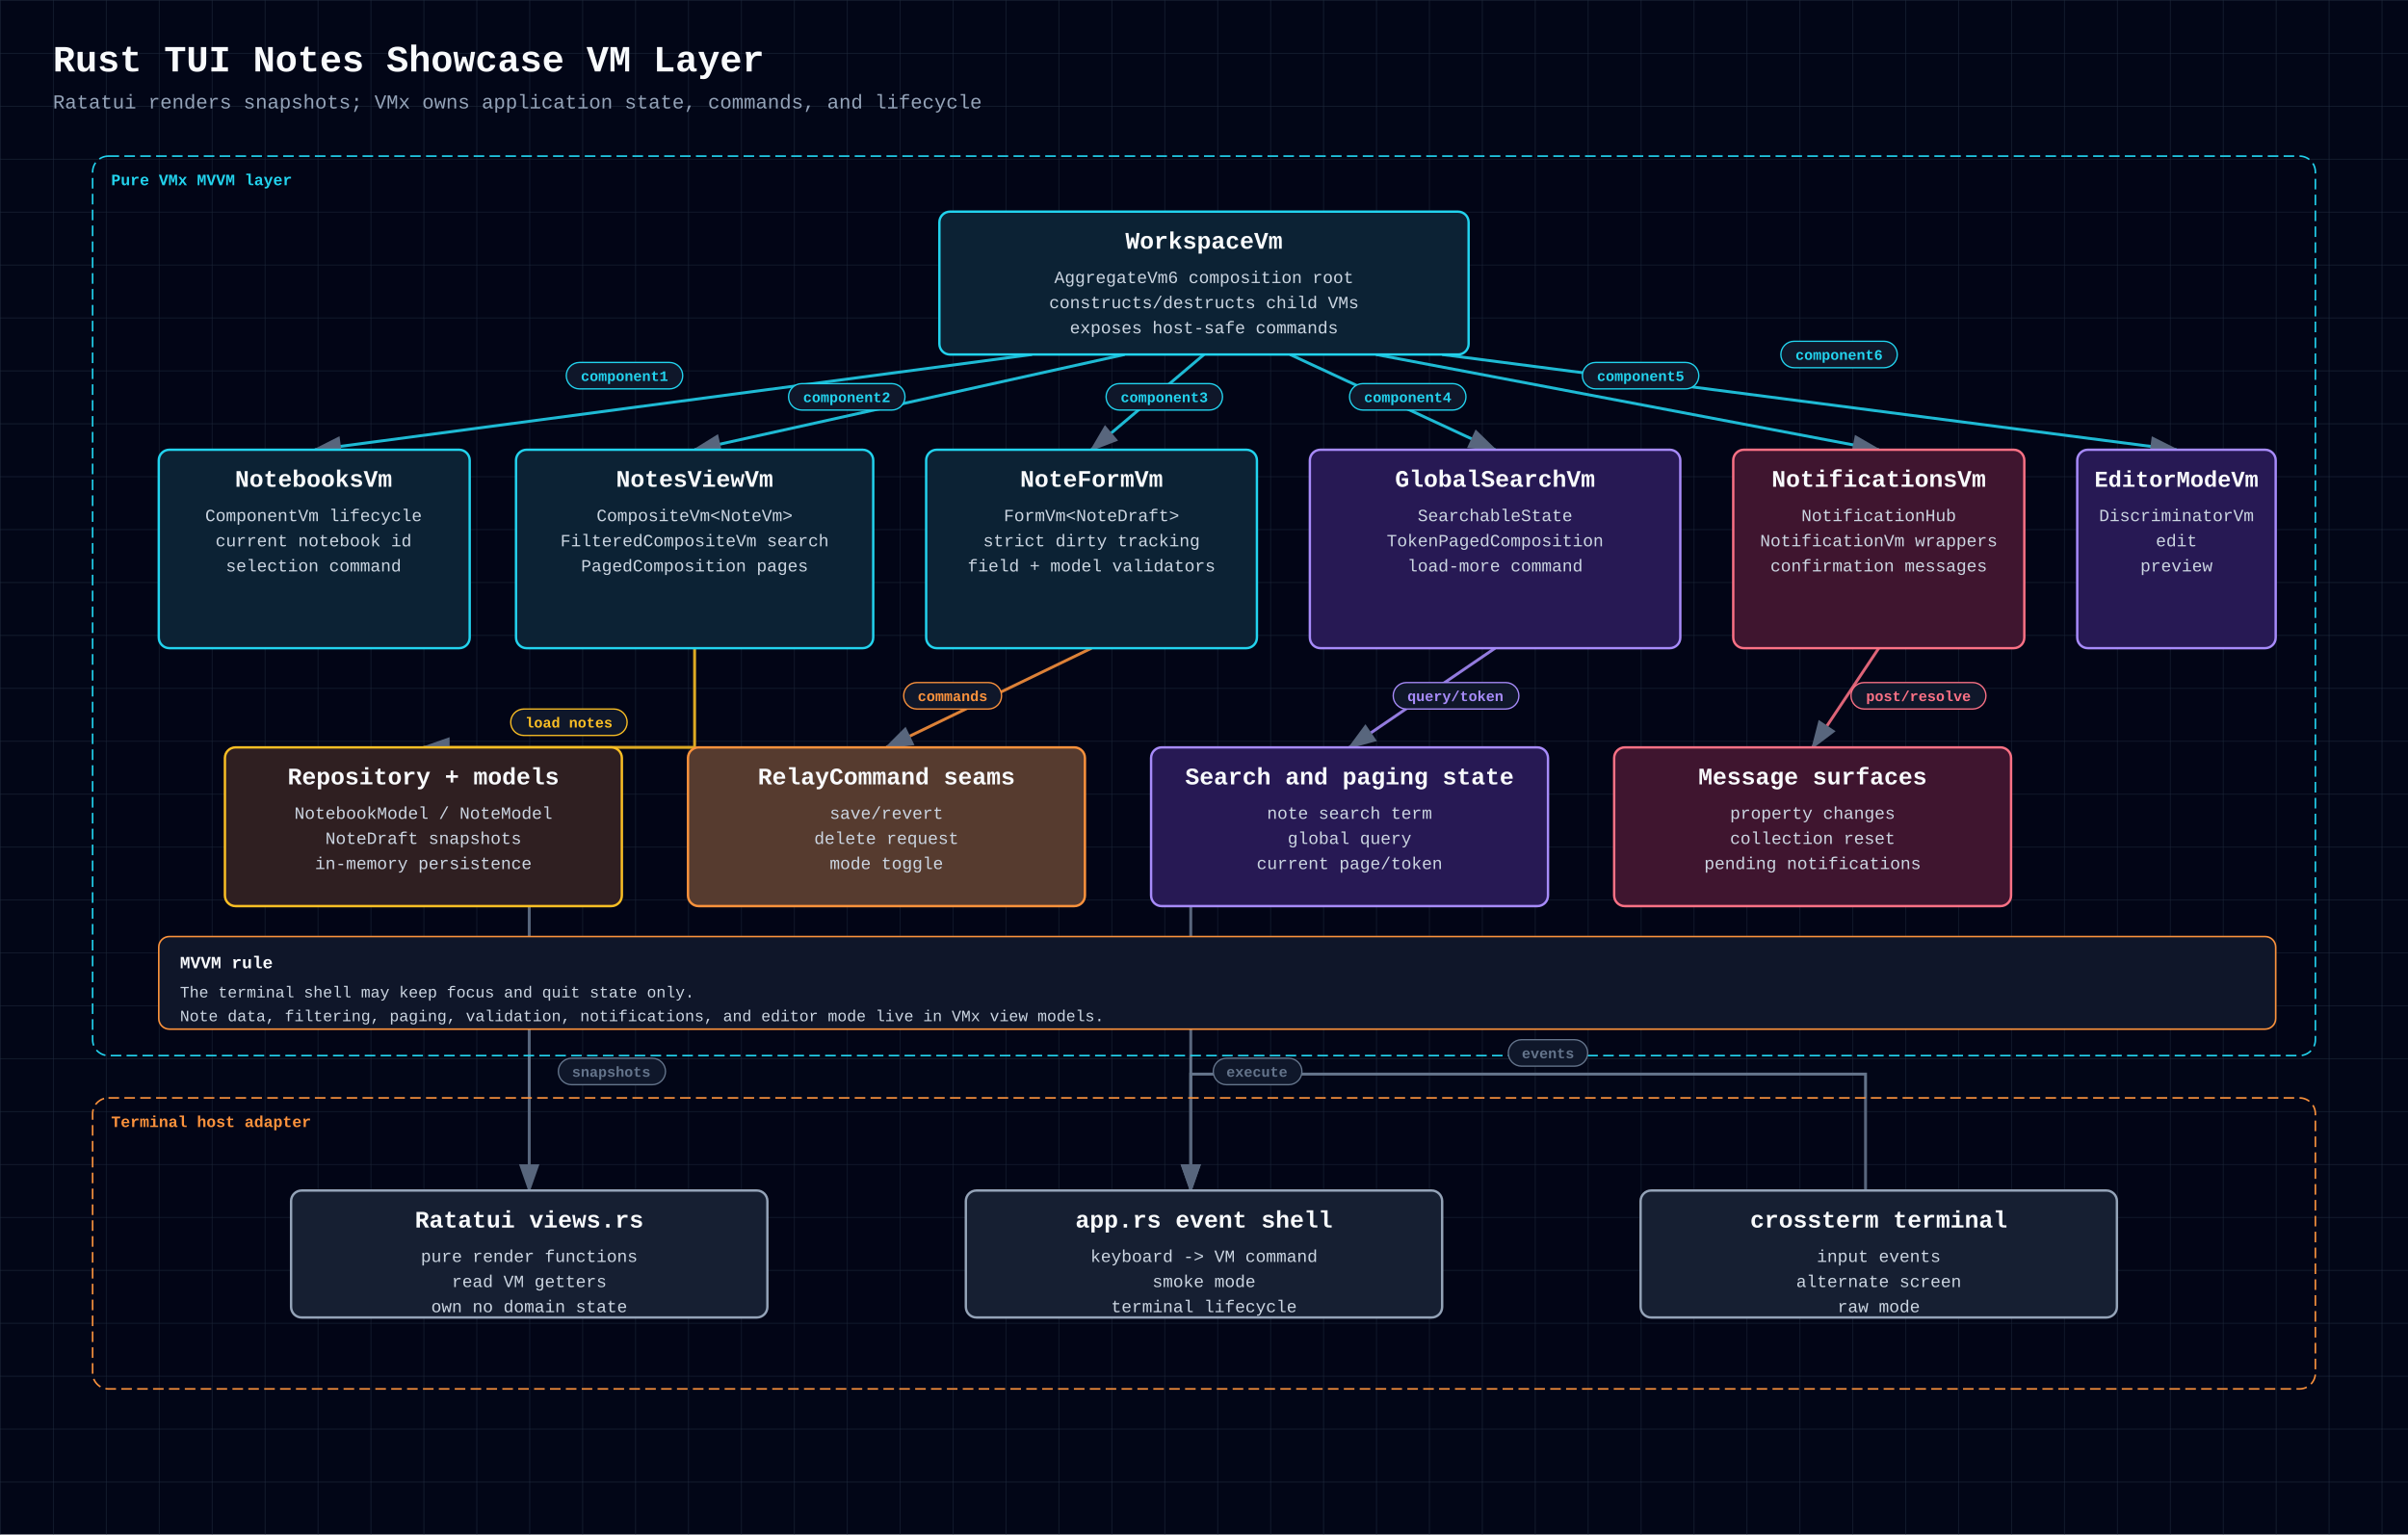
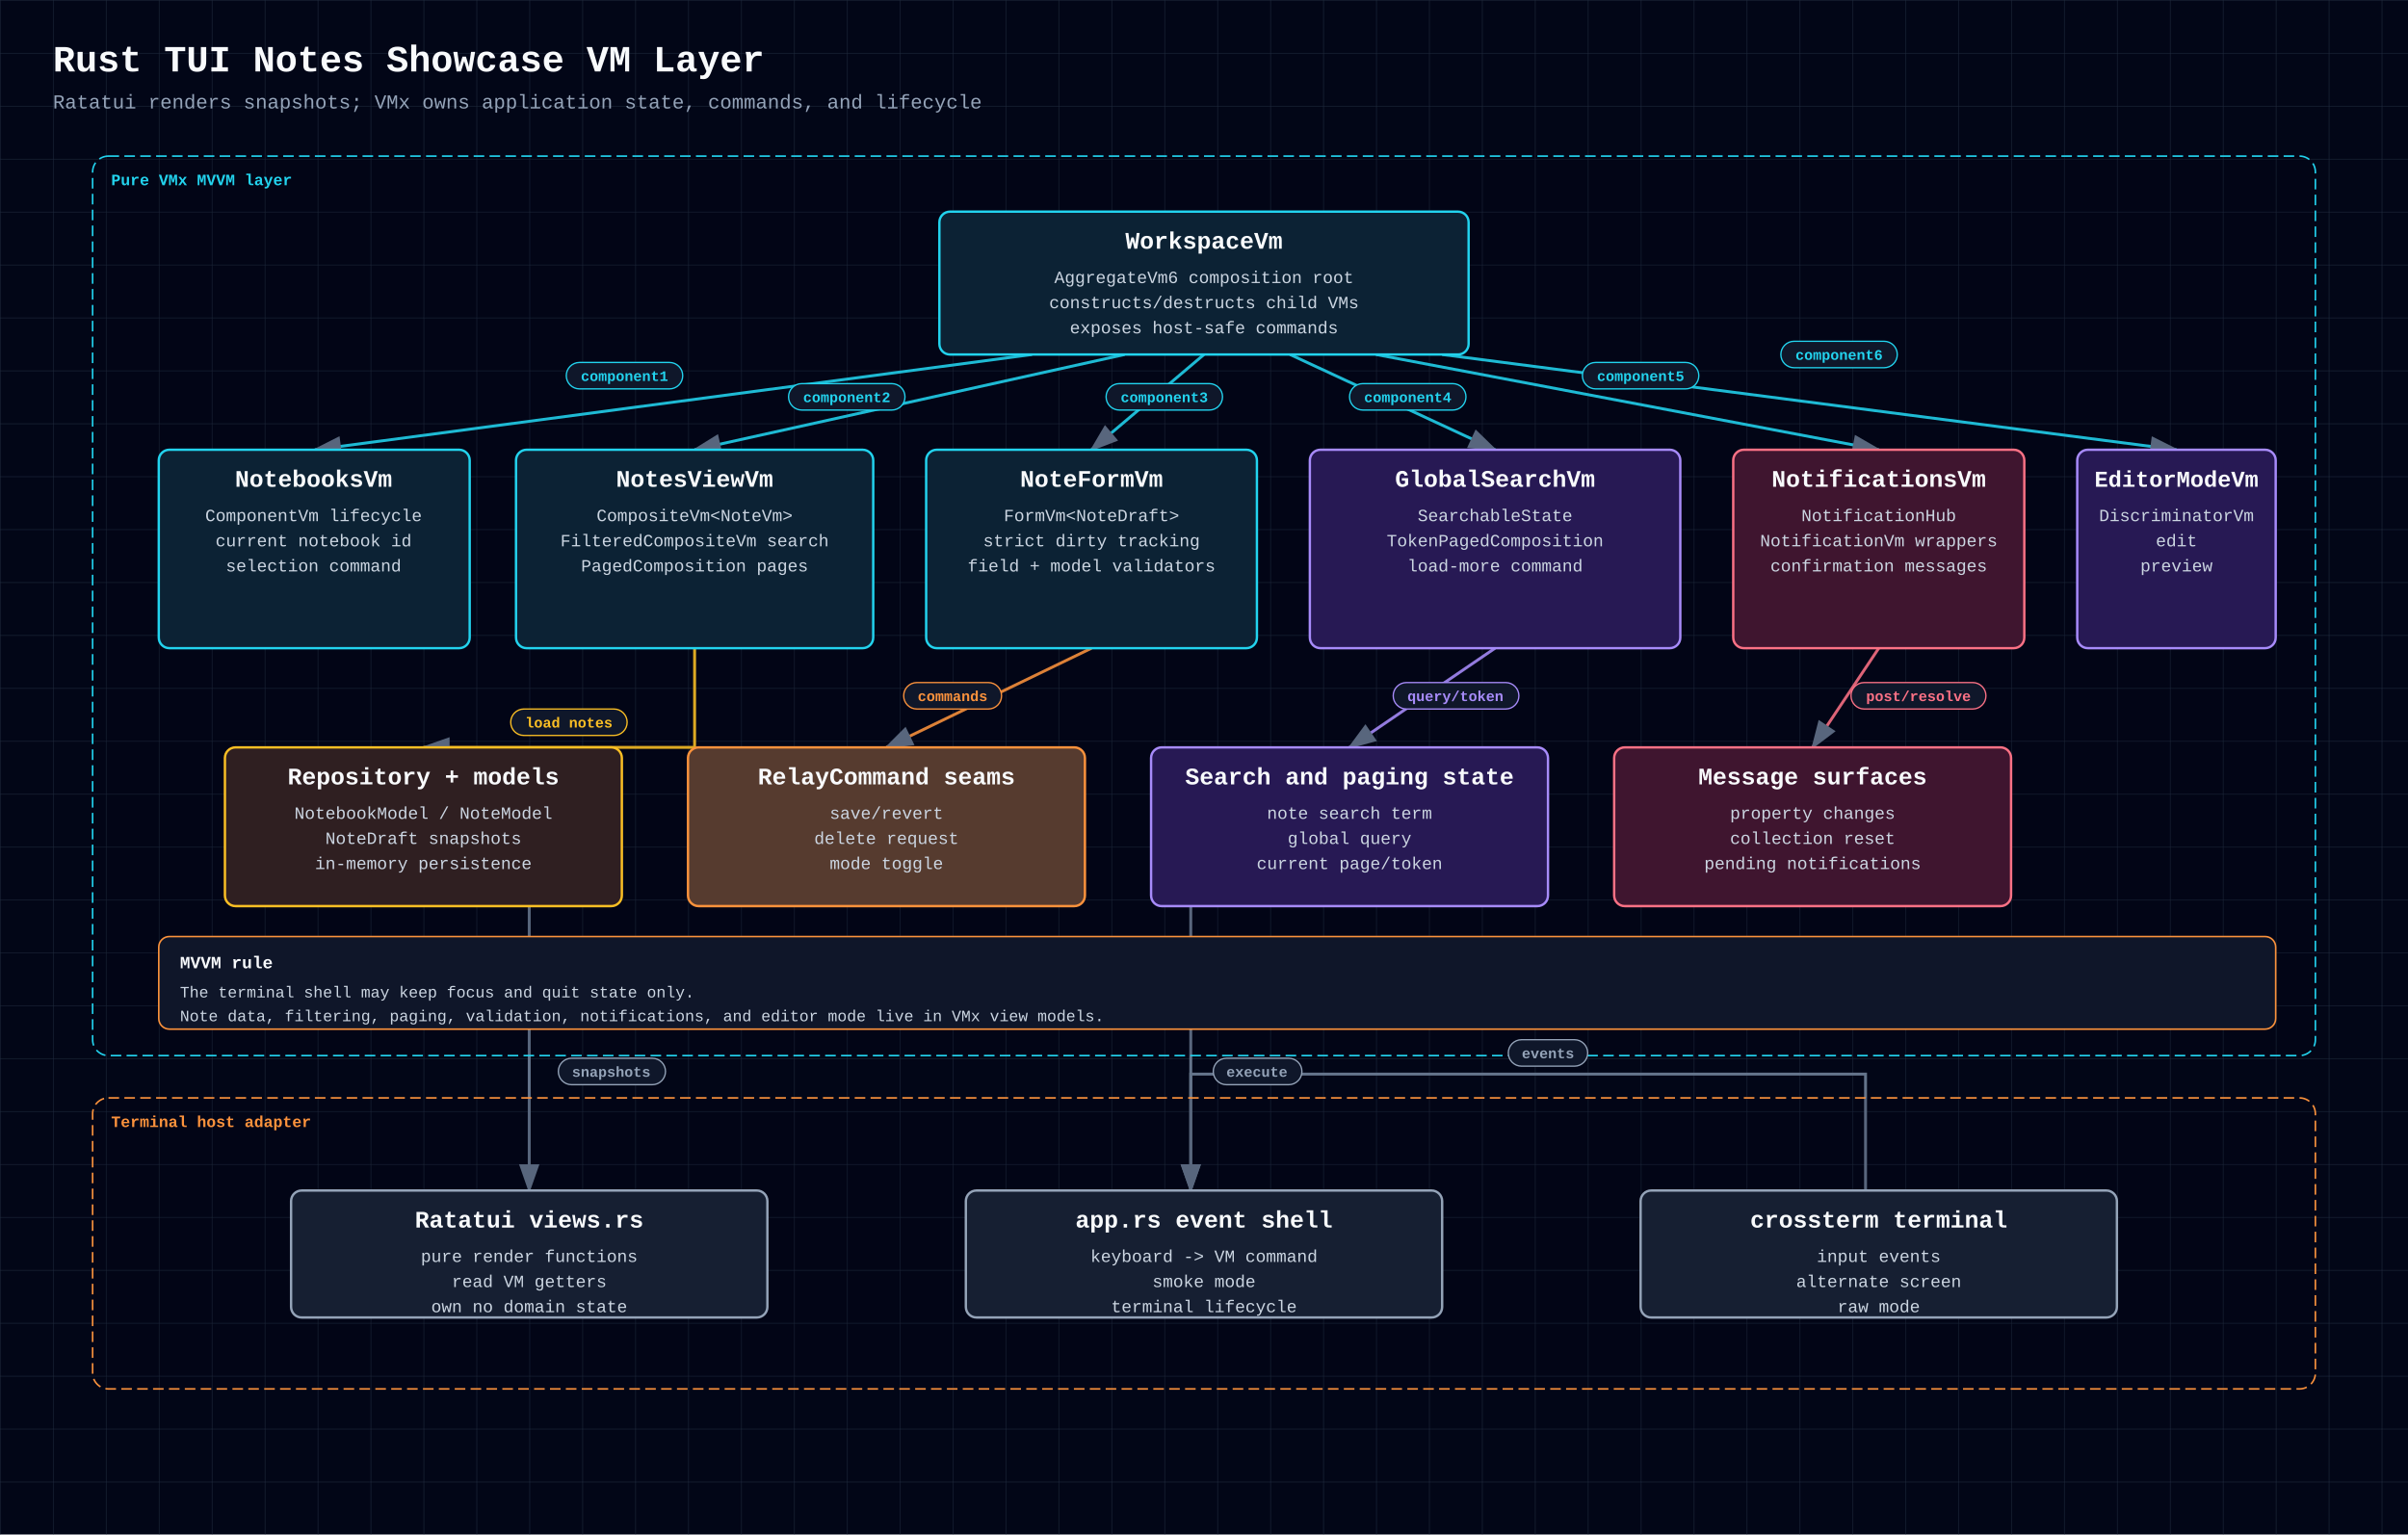
<svg xmlns="http://www.w3.org/2000/svg" width="1820" height="1160" viewBox="0 0 1820 1160" style="font-family: 'JetBrains Mono', ui-monospace, SFMono-Regular, Menlo, Monaco, Consolas, 'Liberation Mono', 'Courier New', monospace;">
  <defs>
    <style>
      text { font-family: 'JetBrains Mono', ui-monospace, SFMono-Regular, Menlo, Monaco, Consolas, 'Liberation Mono', 'Courier New', monospace; }
    </style>
    <pattern id="grid" width="40" height="40" patternUnits="userSpaceOnUse">
      <path d="M 40 0 L 0 0 0 40" fill="none" stroke="#1e293b" stroke-width="0.8" />
    </pattern>
    <marker id="arrowhead" markerWidth="10" markerHeight="7" refX="9" refY="3.5" orient="auto">
      <polygon points="0 0, 10 3.5, 0 7" fill="#64748b" />
    </marker>
  </defs>
  <rect width="100%" height="100%" fill="#020617" />
  <rect width="100%" height="100%" fill="url(#grid)" />
  <text x="40" y="54" fill="#f8fafc" font-size="28" font-weight="700" text-anchor="start">Rust TUI Notes Showcase VM Layer</text>
  <text x="40" y="82" fill="#94a3b8" font-size="15" font-weight="400" text-anchor="start">Ratatui renders snapshots; VMx owns application state, commands, and lifecycle</text>
  <polyline points="780,268 238,340" fill="none" stroke="#22d3ee" stroke-width="2.2" marker-end="url(#arrowhead)" />
  <polyline points="850,268 525,340" fill="none" stroke="#22d3ee" stroke-width="2.2" marker-end="url(#arrowhead)" />
  <polyline points="910,268 825,340" fill="none" stroke="#22d3ee" stroke-width="2.2" marker-end="url(#arrowhead)" />
  <polyline points="975,268 1130,340" fill="none" stroke="#22d3ee" stroke-width="2.2" marker-end="url(#arrowhead)" />
  <polyline points="1040,268 1420,340" fill="none" stroke="#22d3ee" stroke-width="2.2" marker-end="url(#arrowhead)" />
  <polyline points="1090,268 1645,340" fill="none" stroke="#22d3ee" stroke-width="2.2" marker-end="url(#arrowhead)" />
  <polyline points="525,490 525,565 320,565" fill="none" stroke="#fbbf24" stroke-width="2.2" marker-end="url(#arrowhead)" />
  <polyline points="825,490 670,565" fill="none" stroke="#fb923c" stroke-width="2.2" marker-end="url(#arrowhead)" />
  <polyline points="1130,490 1020,565" fill="none" stroke="#a78bfa" stroke-width="2.2" marker-end="url(#arrowhead)" />
  <polyline points="1420,490 1370,565" fill="none" stroke="#fb7185" stroke-width="2.2" marker-end="url(#arrowhead)" />
  <polyline points="400,685 400,900" fill="none" stroke="#64748b" stroke-width="2.2" marker-end="url(#arrowhead)" />
  <polyline points="900,685 900,900" fill="none" stroke="#64748b" stroke-width="2.2" marker-end="url(#arrowhead)" />
  <polyline points="1410,900 1410,812 900,812 900,900" fill="none" stroke="#64748b" stroke-width="2.2" marker-end="url(#arrowhead)" />
  <rect x="70" y="118" width="1680" height="680" rx="12" fill="rgba(2, 6, 23, 0.12)" stroke="#22d3ee" stroke-width="1.2" stroke-dasharray="8 4" />
  <text x="84" y="140" fill="#22d3ee" font-size="12" font-weight="700" text-anchor="start">Pure VMx MVVM layer</text>
  <rect x="70" y="830" width="1680" height="220" rx="12" fill="rgba(2, 6, 23, 0.12)" stroke="#fb923c" stroke-width="1.2" stroke-dasharray="8 4" />
  <text x="84" y="852" fill="#fb923c" font-size="12" font-weight="700" text-anchor="start">Terminal host adapter</text>
  <rect x="710" y="160" width="400" height="108" rx="8" fill="#0f172a" />
  <rect x="710" y="160" width="400" height="108" rx="8" fill="rgba(8, 51, 68, 0.4)" stroke="#22d3ee" stroke-width="1.8" />
  <text x="910" y="188" fill="#f8fafc" font-size="18" font-weight="700" text-anchor="middle">WorkspaceVm</text>
  <text x="910" y="214" fill="#cbd5e1" font-size="13" font-weight="400" text-anchor="middle">AggregateVm6 composition root</text>
  <text x="910" y="233" fill="#cbd5e1" font-size="13" font-weight="400" text-anchor="middle">constructs/destructs child VMs</text>
  <text x="910" y="252" fill="#cbd5e1" font-size="13" font-weight="400" text-anchor="middle">exposes host-safe commands</text>
  <rect x="120" y="340" width="235" height="150" rx="8" fill="#0f172a" />
  <rect x="120" y="340" width="235" height="150" rx="8" fill="rgba(8, 51, 68, 0.4)" stroke="#22d3ee" stroke-width="1.8" />
  <text x="237" y="368" fill="#f8fafc" font-size="18" font-weight="700" text-anchor="middle">NotebooksVm</text>
  <text x="237" y="394" fill="#cbd5e1" font-size="13" font-weight="400" text-anchor="middle">ComponentVm lifecycle</text>
  <text x="237" y="413" fill="#cbd5e1" font-size="13" font-weight="400" text-anchor="middle">current notebook id</text>
  <text x="237" y="432" fill="#cbd5e1" font-size="13" font-weight="400" text-anchor="middle">selection command</text>
  <rect x="390" y="340" width="270" height="150" rx="8" fill="#0f172a" />
  <rect x="390" y="340" width="270" height="150" rx="8" fill="rgba(8, 51, 68, 0.4)" stroke="#22d3ee" stroke-width="1.8" />
  <text x="525" y="368" fill="#f8fafc" font-size="18" font-weight="700" text-anchor="middle">NotesViewVm</text>
  <text x="525" y="394" fill="#cbd5e1" font-size="13" font-weight="400" text-anchor="middle">CompositeVm&lt;NoteVm&gt;</text>
  <text x="525" y="413" fill="#cbd5e1" font-size="13" font-weight="400" text-anchor="middle">FilteredCompositeVm search</text>
  <text x="525" y="432" fill="#cbd5e1" font-size="13" font-weight="400" text-anchor="middle">PagedComposition pages</text>
  <rect x="700" y="340" width="250" height="150" rx="8" fill="#0f172a" />
  <rect x="700" y="340" width="250" height="150" rx="8" fill="rgba(8, 51, 68, 0.4)" stroke="#22d3ee" stroke-width="1.8" />
  <text x="825" y="368" fill="#f8fafc" font-size="18" font-weight="700" text-anchor="middle">NoteFormVm</text>
  <text x="825" y="394" fill="#cbd5e1" font-size="13" font-weight="400" text-anchor="middle">FormVm&lt;NoteDraft&gt;</text>
  <text x="825" y="413" fill="#cbd5e1" font-size="13" font-weight="400" text-anchor="middle">strict dirty tracking</text>
  <text x="825" y="432" fill="#cbd5e1" font-size="13" font-weight="400" text-anchor="middle">field + model validators</text>
  <rect x="990" y="340" width="280" height="150" rx="8" fill="#0f172a" />
  <rect x="990" y="340" width="280" height="150" rx="8" fill="rgba(76, 29, 149, 0.4)" stroke="#a78bfa" stroke-width="1.8" />
  <text x="1130" y="368" fill="#f8fafc" font-size="18" font-weight="700" text-anchor="middle">GlobalSearchVm</text>
  <text x="1130" y="394" fill="#cbd5e1" font-size="13" font-weight="400" text-anchor="middle">SearchableState</text>
  <text x="1130" y="413" fill="#cbd5e1" font-size="13" font-weight="400" text-anchor="middle">TokenPagedComposition</text>
  <text x="1130" y="432" fill="#cbd5e1" font-size="13" font-weight="400" text-anchor="middle">load-more command</text>
  <rect x="1310" y="340" width="220" height="150" rx="8" fill="#0f172a" />
  <rect x="1310" y="340" width="220" height="150" rx="8" fill="rgba(136, 19, 55, 0.4)" stroke="#fb7185" stroke-width="1.8" />
  <text x="1420" y="368" fill="#f8fafc" font-size="18" font-weight="700" text-anchor="middle">NotificationsVm</text>
  <text x="1420" y="394" fill="#cbd5e1" font-size="13" font-weight="400" text-anchor="middle">NotificationHub</text>
  <text x="1420" y="413" fill="#cbd5e1" font-size="13" font-weight="400" text-anchor="middle">NotificationVm wrappers</text>
  <text x="1420" y="432" fill="#cbd5e1" font-size="13" font-weight="400" text-anchor="middle">confirmation messages</text>
  <rect x="1570" y="340" width="150" height="150" rx="8" fill="#0f172a" />
  <rect x="1570" y="340" width="150" height="150" rx="8" fill="rgba(76, 29, 149, 0.4)" stroke="#a78bfa" stroke-width="1.8" />
  <text x="1645" y="368" fill="#f8fafc" font-size="17.21" font-weight="700" text-anchor="middle">EditorModeVm</text>
  <text x="1645" y="394" fill="#cbd5e1" font-size="13" font-weight="400" text-anchor="middle">DiscriminatorVm</text>
  <text x="1645" y="413" fill="#cbd5e1" font-size="13" font-weight="400" text-anchor="middle">edit</text>
  <text x="1645" y="432" fill="#cbd5e1" font-size="13" font-weight="400" text-anchor="middle">preview</text>
  <rect x="170" y="565" width="300" height="120" rx="8" fill="#0f172a" />
  <rect x="170" y="565" width="300" height="120" rx="8" fill="rgba(120, 53, 15, 0.3)" stroke="#fbbf24" stroke-width="1.8" />
  <text x="320" y="593" fill="#f8fafc" font-size="18" font-weight="700" text-anchor="middle">Repository + models</text>
  <text x="320" y="619" fill="#cbd5e1" font-size="13" font-weight="400" text-anchor="middle">NotebookModel / NoteModel</text>
  <text x="320" y="638" fill="#cbd5e1" font-size="13" font-weight="400" text-anchor="middle">NoteDraft snapshots</text>
  <text x="320" y="657" fill="#cbd5e1" font-size="13" font-weight="400" text-anchor="middle">in-memory persistence</text>
  <rect x="520" y="565" width="300" height="120" rx="8" fill="#0f172a" />
  <rect x="520" y="565" width="300" height="120" rx="8" fill="rgba(251, 146, 60, 0.3)" stroke="#fb923c" stroke-width="1.8" />
  <text x="670" y="593" fill="#f8fafc" font-size="18" font-weight="700" text-anchor="middle">RelayCommand seams</text>
  <text x="670" y="619" fill="#cbd5e1" font-size="13" font-weight="400" text-anchor="middle">save/revert</text>
  <text x="670" y="638" fill="#cbd5e1" font-size="13" font-weight="400" text-anchor="middle">delete request</text>
  <text x="670" y="657" fill="#cbd5e1" font-size="13" font-weight="400" text-anchor="middle">mode toggle</text>
  <rect x="870" y="565" width="300" height="120" rx="8" fill="#0f172a" />
  <rect x="870" y="565" width="300" height="120" rx="8" fill="rgba(76, 29, 149, 0.4)" stroke="#a78bfa" stroke-width="1.8" />
  <text x="1020" y="593" fill="#f8fafc" font-size="18" font-weight="700" text-anchor="middle">Search and paging state</text>
  <text x="1020" y="619" fill="#cbd5e1" font-size="13" font-weight="400" text-anchor="middle">note search term</text>
  <text x="1020" y="638" fill="#cbd5e1" font-size="13" font-weight="400" text-anchor="middle">global query</text>
  <text x="1020" y="657" fill="#cbd5e1" font-size="13" font-weight="400" text-anchor="middle">current page/token</text>
  <rect x="1220" y="565" width="300" height="120" rx="8" fill="#0f172a" />
  <rect x="1220" y="565" width="300" height="120" rx="8" fill="rgba(136, 19, 55, 0.4)" stroke="#fb7185" stroke-width="1.8" />
  <text x="1370" y="593" fill="#f8fafc" font-size="18" font-weight="700" text-anchor="middle">Message surfaces</text>
  <text x="1370" y="619" fill="#cbd5e1" font-size="13" font-weight="400" text-anchor="middle">property changes</text>
  <text x="1370" y="638" fill="#cbd5e1" font-size="13" font-weight="400" text-anchor="middle">collection reset</text>
  <text x="1370" y="657" fill="#cbd5e1" font-size="13" font-weight="400" text-anchor="middle">pending notifications</text>
  <rect x="220" y="900" width="360" height="96" rx="8" fill="#0f172a" />
  <rect x="220" y="900" width="360" height="96" rx="8" fill="rgba(30, 41, 59, 0.5)" stroke="#94a3b8" stroke-width="1.8" />
  <text x="400" y="928" fill="#f8fafc" font-size="18" font-weight="700" text-anchor="middle">Ratatui views.rs</text>
  <text x="400" y="954" fill="#cbd5e1" font-size="13" font-weight="400" text-anchor="middle">pure render functions</text>
  <text x="400" y="973" fill="#cbd5e1" font-size="13" font-weight="400" text-anchor="middle">read VM getters</text>
  <text x="400" y="992" fill="#cbd5e1" font-size="13" font-weight="400" text-anchor="middle">own no domain state</text>
  <rect x="730" y="900" width="360" height="96" rx="8" fill="#0f172a" />
  <rect x="730" y="900" width="360" height="96" rx="8" fill="rgba(30, 41, 59, 0.5)" stroke="#94a3b8" stroke-width="1.8" />
  <text x="910" y="928" fill="#f8fafc" font-size="18" font-weight="700" text-anchor="middle">app.rs event shell</text>
  <text x="910" y="954" fill="#cbd5e1" font-size="13" font-weight="400" text-anchor="middle">keyboard -&gt; VM command</text>
  <text x="910" y="973" fill="#cbd5e1" font-size="13" font-weight="400" text-anchor="middle">smoke mode</text>
  <text x="910" y="992" fill="#cbd5e1" font-size="13" font-weight="400" text-anchor="middle">terminal lifecycle</text>
  <rect x="1240" y="900" width="360" height="96" rx="8" fill="#0f172a" />
  <rect x="1240" y="900" width="360" height="96" rx="8" fill="rgba(30, 41, 59, 0.5)" stroke="#94a3b8" stroke-width="1.8" />
  <text x="1420" y="928" fill="#f8fafc" font-size="18" font-weight="700" text-anchor="middle">crossterm terminal</text>
  <text x="1420" y="954" fill="#cbd5e1" font-size="13" font-weight="400" text-anchor="middle">input events</text>
  <text x="1420" y="973" fill="#cbd5e1" font-size="13" font-weight="400" text-anchor="middle">alternate screen</text>
  <text x="1420" y="992" fill="#cbd5e1" font-size="13" font-weight="400" text-anchor="middle">raw mode</text>
  <rect x="120" y="708" width="1600" height="70" rx="8" fill="#0f172a" />
  <rect x="120" y="708" width="1600" height="70" rx="8" fill="rgba(15, 23, 42, 0.94)" stroke="#fb923c" stroke-width="1.2" />
  <text x="136" y="732" fill="#f8fafc" font-size="13" font-weight="700" text-anchor="start">MVVM rule</text>
  <text x="136" y="754" fill="#cbd5e1" font-size="12" font-weight="400" text-anchor="start">The terminal shell may keep focus and quit state only.</text>
  <text x="136" y="772" fill="#cbd5e1" font-size="12" font-weight="400" text-anchor="start">Note data, filtering, paging, validation, notifications, and editor mode live in VMx view models.</text>
  <rect x="428" y="274" width="88" height="20" rx="10" fill="#0f172a" stroke="#22d3ee" stroke-width="1" />
  <text x="472" y="288" fill="#22d3ee" font-size="11" font-weight="700" text-anchor="middle">component1</text>
  <rect x="596" y="290" width="88" height="20" rx="10" fill="#0f172a" stroke="#22d3ee" stroke-width="1" />
  <text x="640" y="304" fill="#22d3ee" font-size="11" font-weight="700" text-anchor="middle">component2</text>
  <rect x="836" y="290" width="88" height="20" rx="10" fill="#0f172a" stroke="#22d3ee" stroke-width="1" />
  <text x="880" y="304" fill="#22d3ee" font-size="11" font-weight="700" text-anchor="middle">component3</text>
  <rect x="1020" y="290" width="88" height="20" rx="10" fill="#0f172a" stroke="#22d3ee" stroke-width="1" />
  <text x="1064" y="304" fill="#22d3ee" font-size="11" font-weight="700" text-anchor="middle">component4</text>
  <rect x="1196" y="274" width="88" height="20" rx="10" fill="#0f172a" stroke="#22d3ee" stroke-width="1" />
  <text x="1240" y="288" fill="#22d3ee" font-size="11" font-weight="700" text-anchor="middle">component5</text>
  <rect x="1346" y="258" width="88" height="20" rx="10" fill="#0f172a" stroke="#22d3ee" stroke-width="1" />
  <text x="1390" y="272" fill="#22d3ee" font-size="11" font-weight="700" text-anchor="middle">component6</text>
  <rect x="386" y="536" width="88" height="20" rx="10" fill="#0f172a" stroke="#fbbf24" stroke-width="1" />
  <text x="430" y="550" fill="#fbbf24" font-size="11" font-weight="700" text-anchor="middle">load notes</text>
  <rect x="683" y="516" width="74" height="20" rx="10" fill="#0f172a" stroke="#fb923c" stroke-width="1" />
  <text x="720" y="530" fill="#fb923c" font-size="11" font-weight="700" text-anchor="middle">commands</text>
  <rect x="1053" y="516" width="95" height="20" rx="10" fill="#0f172a" stroke="#a78bfa" stroke-width="1" />
  <text x="1100" y="530" fill="#a78bfa" font-size="11" font-weight="700" text-anchor="middle">query/token</text>
  <rect x="1399" y="516" width="102" height="20" rx="10" fill="#0f172a" stroke="#fb7185" stroke-width="1" />
  <text x="1450" y="530" fill="#fb7185" font-size="11" font-weight="700" text-anchor="middle">post/resolve</text>
-   <rect x="422" y="800" width="81" height="20" rx="10" fill="#0f172a" stroke="#64748b" stroke-width="1" />
-   <text x="462" y="814" fill="#64748b" font-size="11" font-weight="700" text-anchor="middle">snapshots</text>
-   <rect x="917" y="800" width="67" height="20" rx="10" fill="#0f172a" stroke="#64748b" stroke-width="1" />
-   <text x="950" y="814" fill="#64748b" font-size="11" font-weight="700" text-anchor="middle">execute</text>
-   <rect x="1140" y="786" width="60" height="20" rx="10" fill="#0f172a" stroke="#64748b" stroke-width="1" />
-   <text x="1170" y="800" fill="#64748b" font-size="11" font-weight="700" text-anchor="middle">events</text>
+   <rect x="422" y="800" width="81" height="20" rx="10" fill="#0f172a" stroke="#94a3b8" stroke-width="1" />
+   <text x="462" y="814" fill="#94a3b8" font-size="11" font-weight="700" text-anchor="middle">snapshots</text>
+   <rect x="917" y="800" width="67" height="20" rx="10" fill="#0f172a" stroke="#94a3b8" stroke-width="1" />
+   <text x="950" y="814" fill="#94a3b8" font-size="11" font-weight="700" text-anchor="middle">execute</text>
+   <rect x="1140" y="786" width="60" height="20" rx="10" fill="#0f172a" stroke="#94a3b8" stroke-width="1" />
+   <text x="1170" y="800" fill="#94a3b8" font-size="11" font-weight="700" text-anchor="middle">events</text>
</svg>
